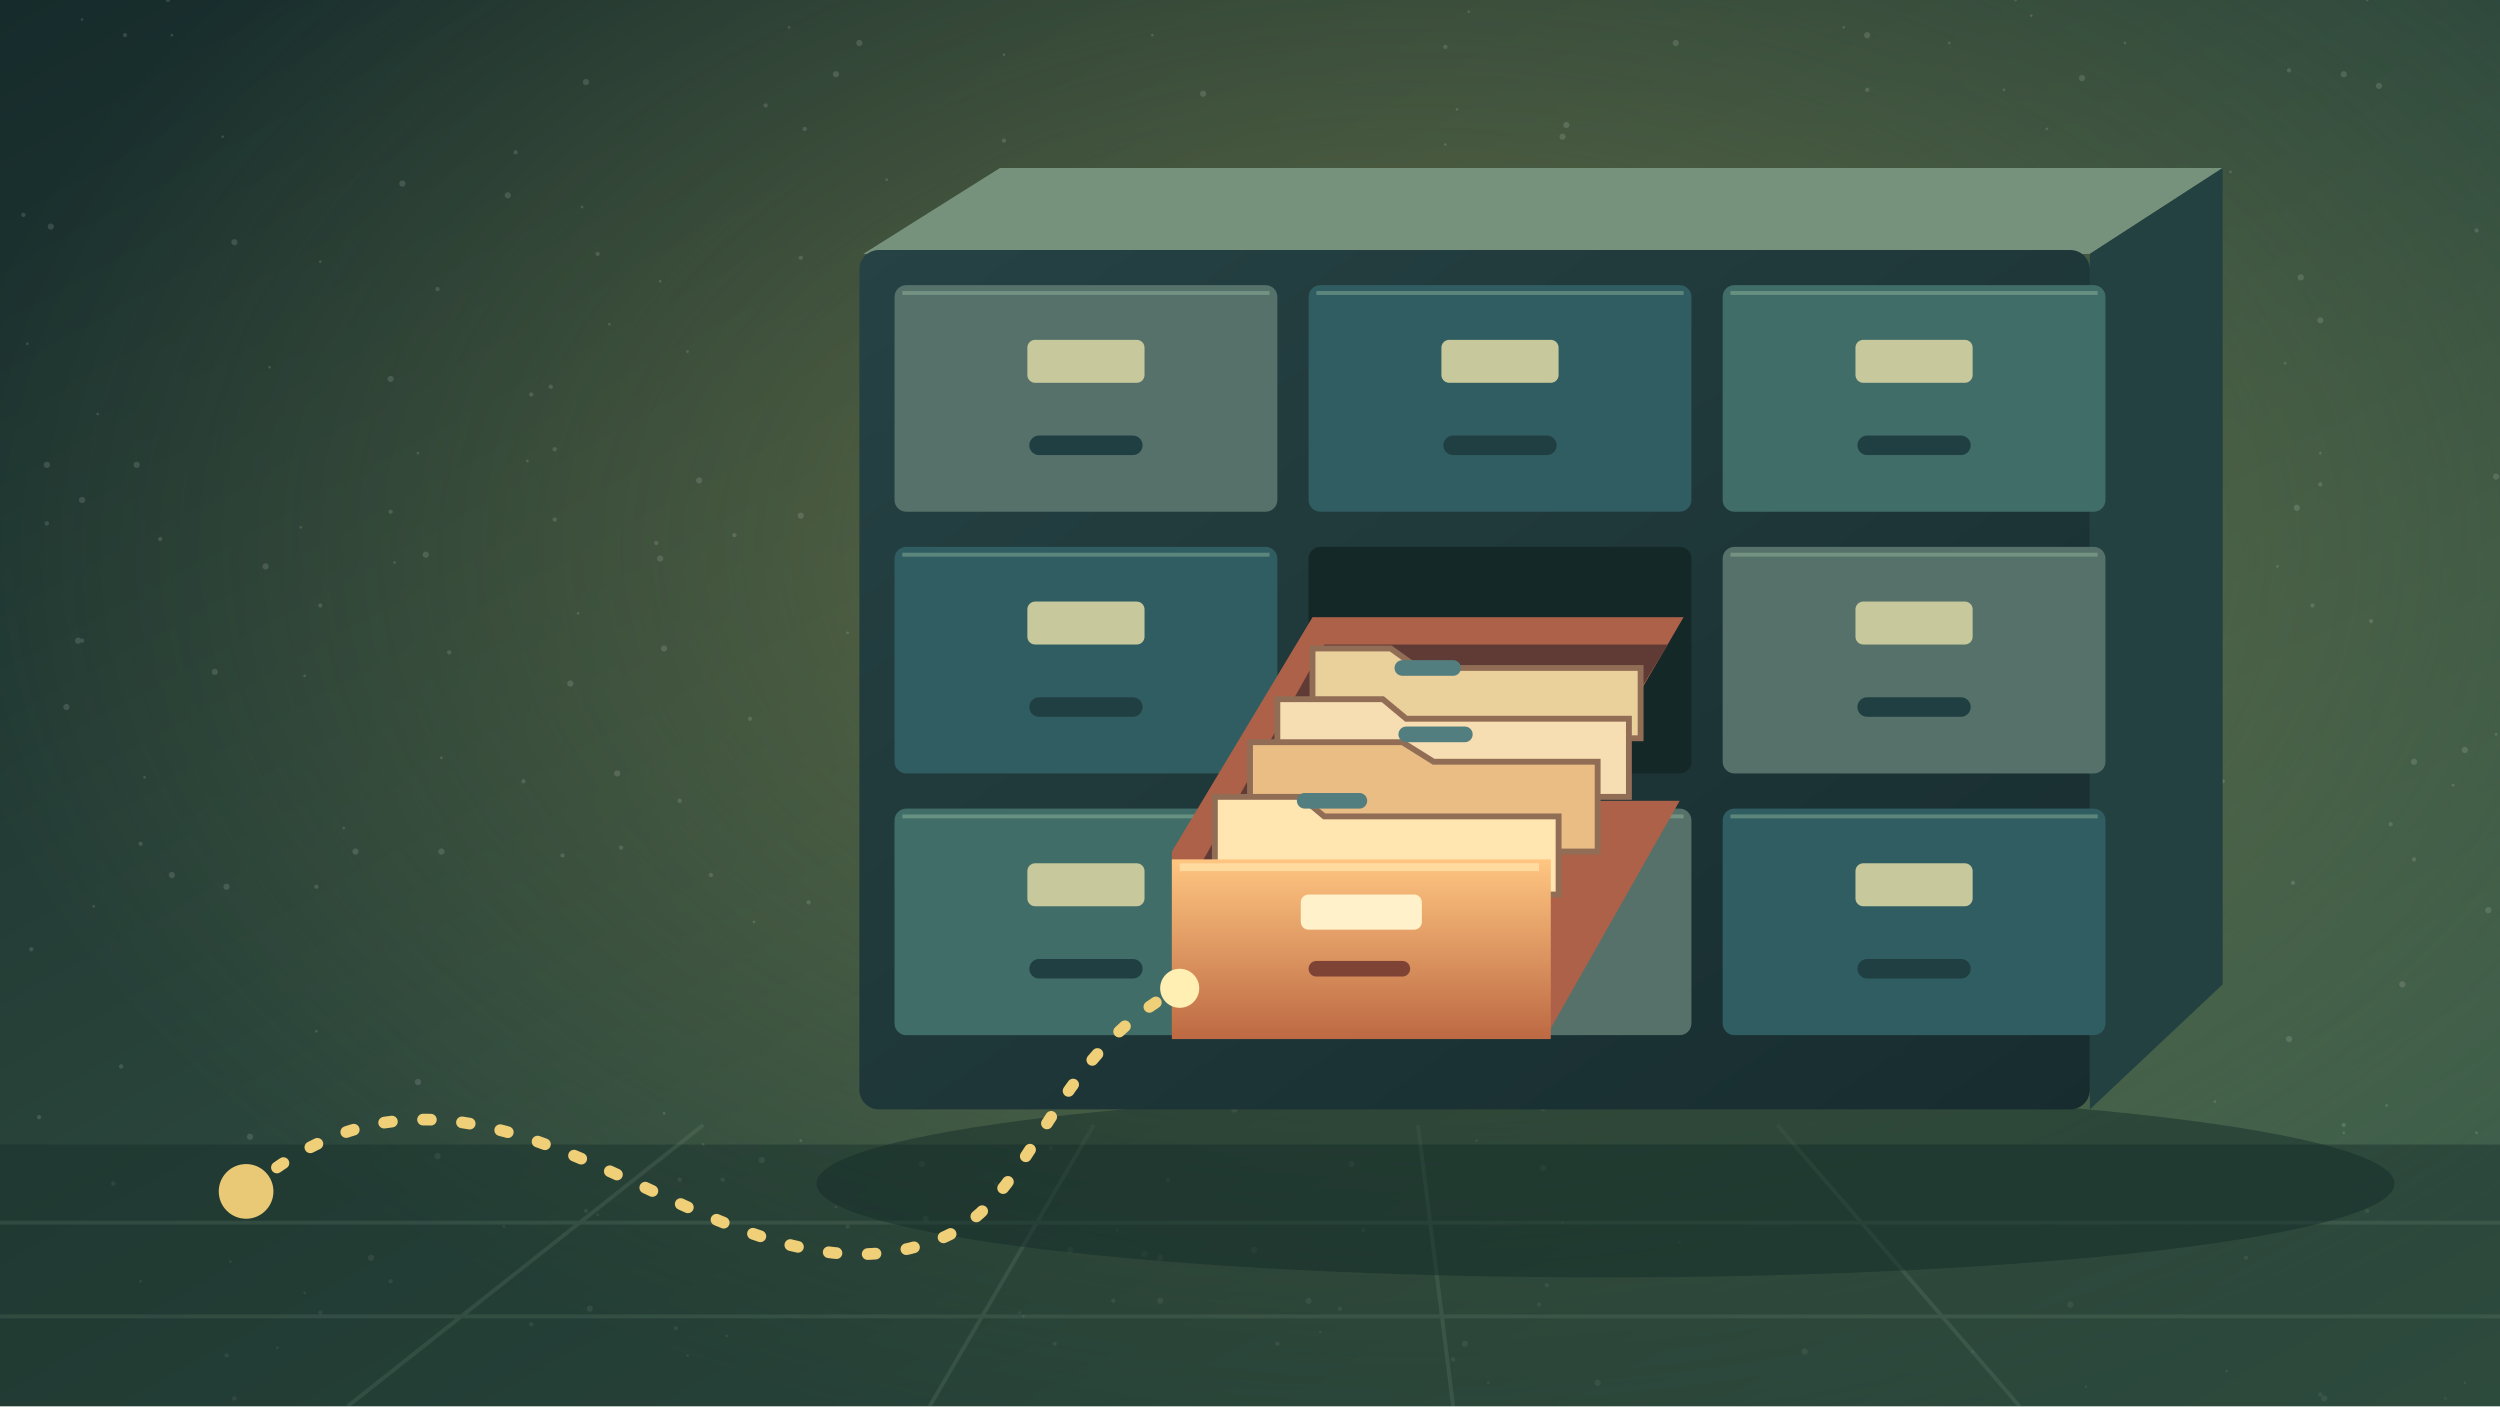
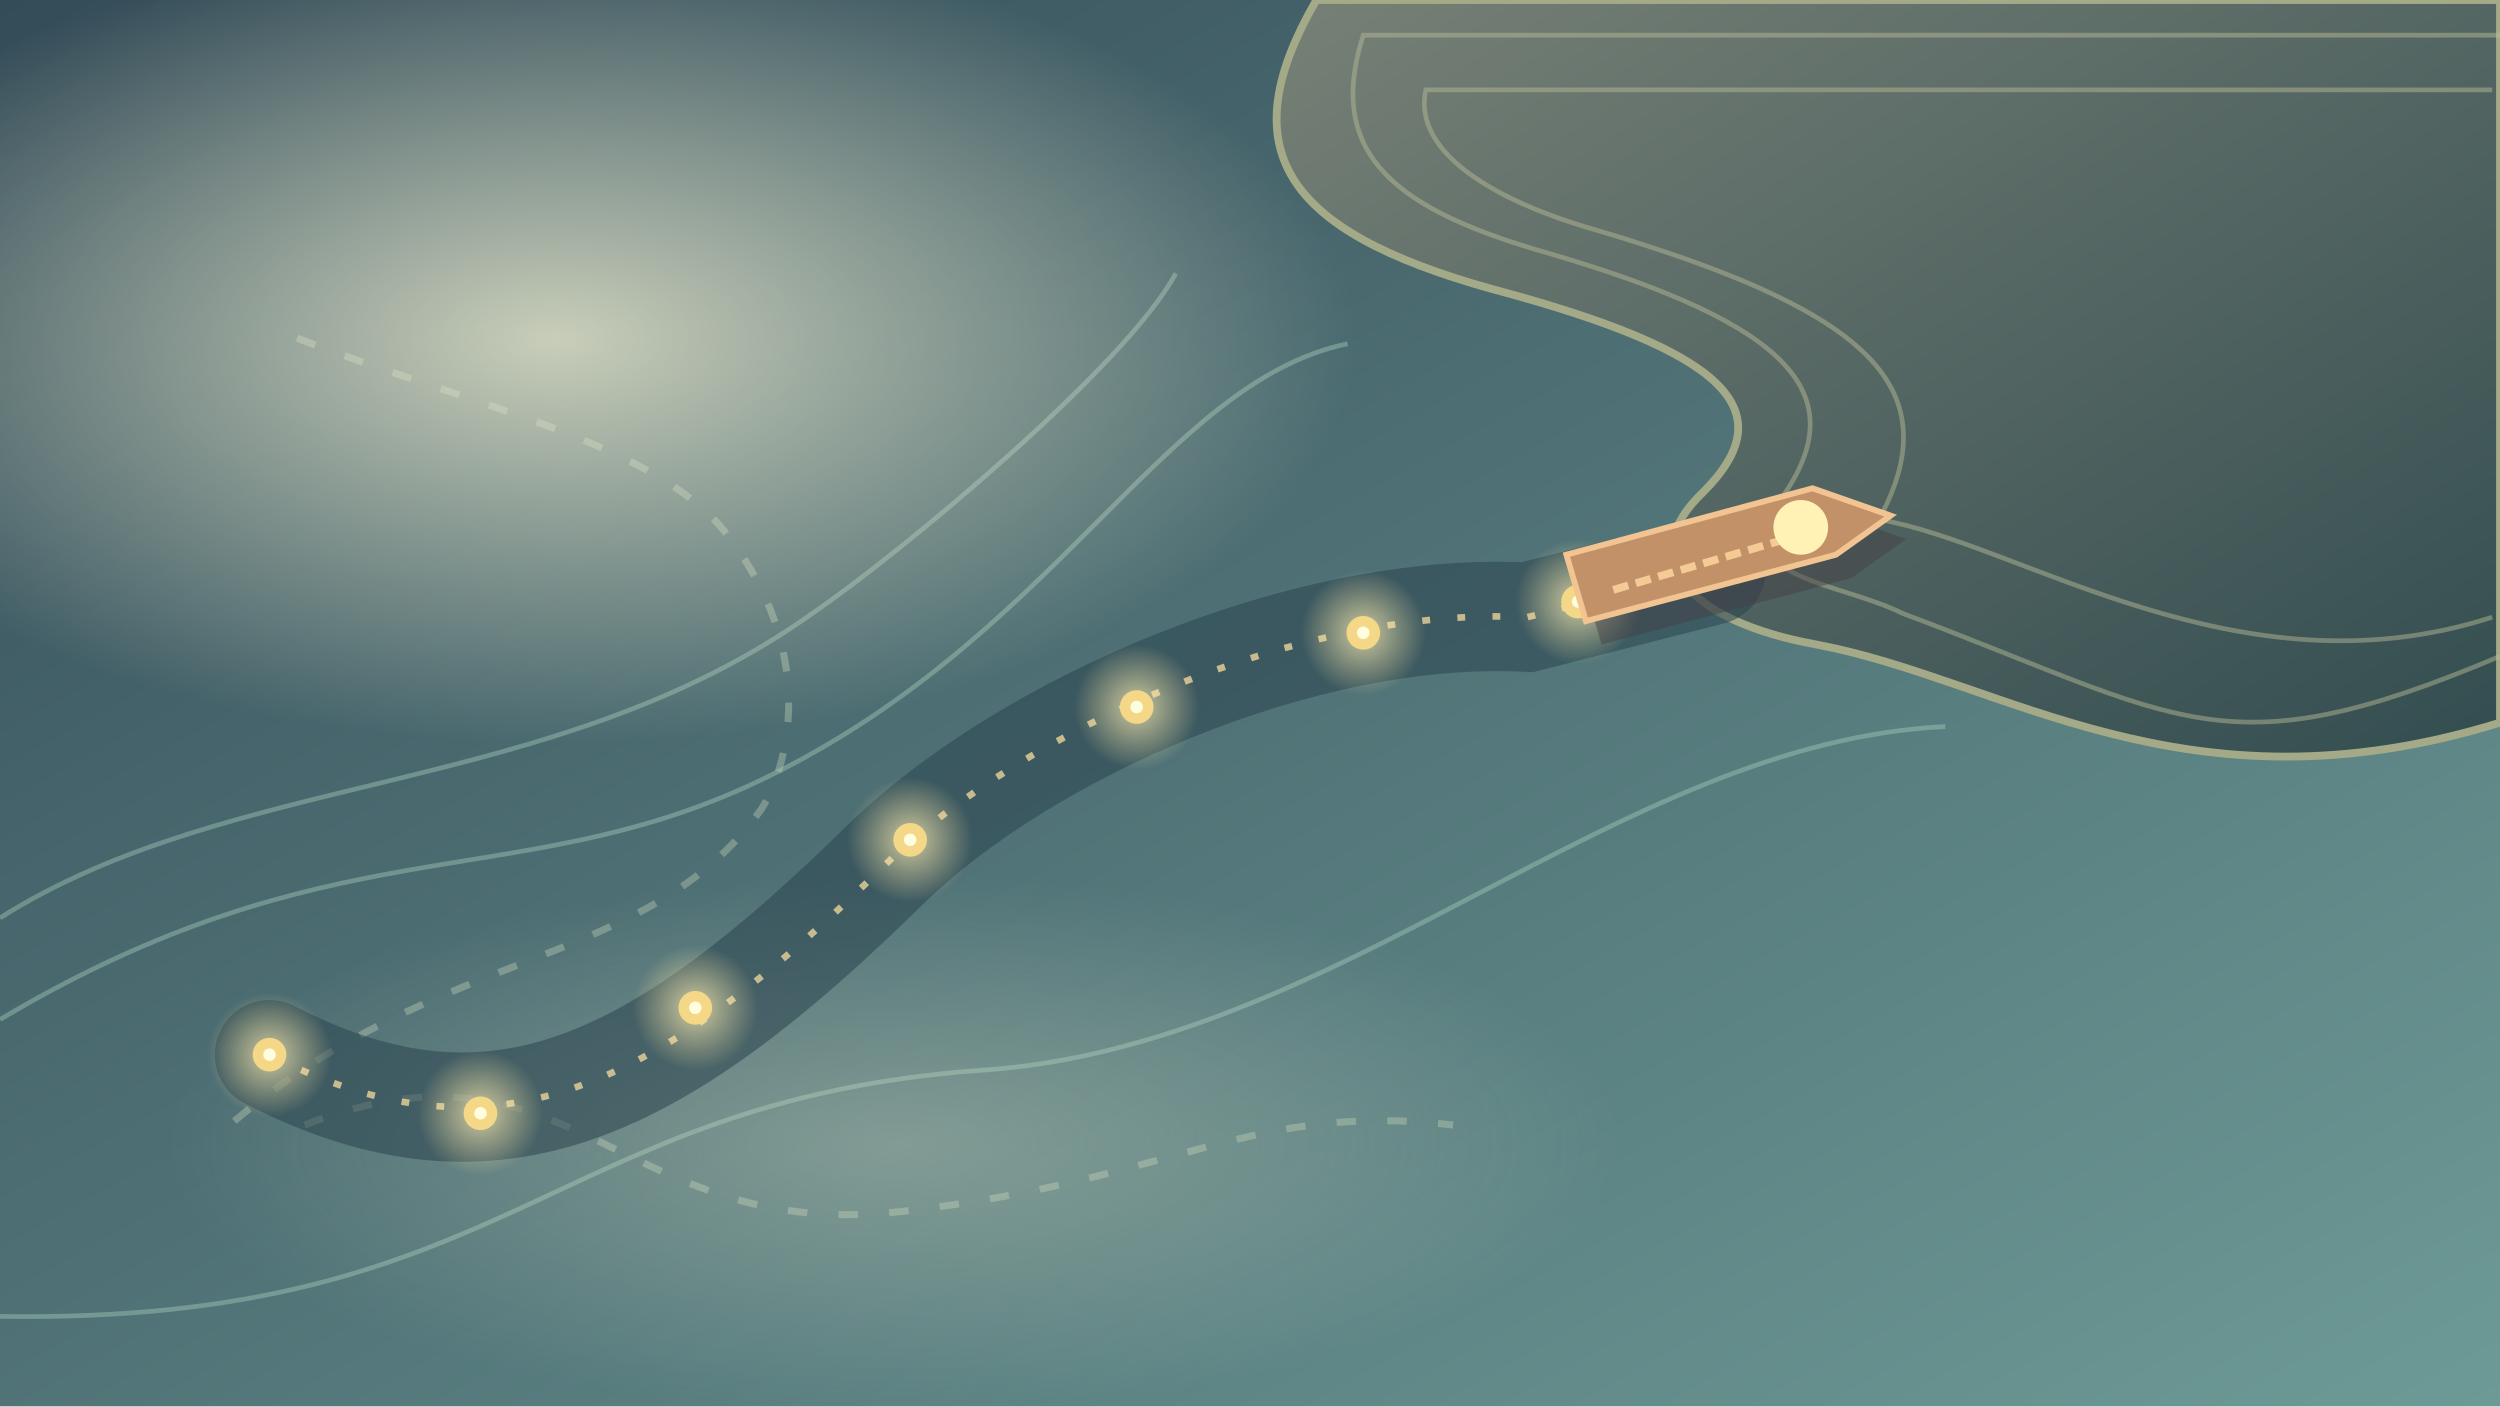
<svg xmlns="http://www.w3.org/2000/svg" width="100%" height="100%" viewBox="0 0 640 360" preserveAspectRatio="xMidYMid slice">
  <defs>
-     <linearGradient id="field" x2="1" y2="1">
-       <stop stop-color="#162b2b" />
-       <stop offset="1" stop-color="#41634e" />
+     <linearGradient id="sea" x2="1" y2="1">
+       <stop stop-color="#344c58" />
+       <stop offset="1" stop-color="#6d9a96" />
    </linearGradient>
-     <radialGradient id="light">
-       <stop stop-color="#9d9b54" stop-opacity=".48" />
-       <stop offset="1" stop-color="#9d9b54" stop-opacity="0" />
+     <linearGradient id="land" x2="1" y2="1">
+       <stop stop-color="#768076" />
+       <stop offset="1" stop-color="#334d50" />
+     </linearGradient>
+     <radialGradient id="fog">
+       <stop stop-color="#e2e3c9" stop-opacity=".84" />
+       <stop offset="1" stop-color="#e2e3c9" stop-opacity="0" />
    </radialGradient>
-     <linearGradient id="drawer" x2="0" y2="1">
-       <stop stop-color="#ffc681" />
-       <stop offset="1" stop-color="#bd6943" />
-     </linearGradient>
-     <linearGradient id="case" x2="1" y2="1">
-       <stop stop-color="#264244" />
-       <stop offset="1" stop-color="#172c2e" />
-     </linearGradient>
+     <radialGradient id="lamp">
+       <stop stop-color="#fff2b7" stop-opacity=".75" />
+       <stop offset="1" stop-color="#f9df9c" stop-opacity="0" />
+     </radialGradient>
+     <g id="buoy">
+       <circle r="16" fill="url(#lamp)" />
+       <circle r="4.3" fill="#f5d887" />
+       <circle r="1.6" fill="#fffde0" />
+     </g>
  </defs>
-   <path d="M0 0h640v360H0z" fill="url(#field)" />
-   <ellipse cx="365" cy="140" rx="390" ry="240" fill="url(#light)" />
-   <g fill="#fff" opacity=".13">
-     <circle cx="36" cy="328" r="0.35" />
-     <circle cx="262" cy="337" r="0.35" />
-     <circle cx="88" cy="212" r="0.35" />
-     <circle cx="532" cy="187" r="0.35" />
-     <circle cx="544" cy="96" r="0.35" />
-     <circle cx="176" cy="347" r="0.35" />
-     <circle cx="487" cy="261" r="0.8" />
-     <circle cx="271" cy="190" r="0.55" />
-     <circle cx="81" cy="264" r="0.35" />
-     <circle cx="115" cy="167" r="0.55" />
-     <circle cx="176" cy="90" r="0.35" />
-     <circle cx="173" cy="340" r="0.55" />
-     <circle cx="400" cy="82" r="0.8" />
-     <circle cx="244" cy="141" r="0.8" />
-     <circle cx="310" cy="85" r="0.35" />
-     <circle cx="159" cy="217" r="0.55" />
-     <circle cx="277" cy="143" r="0.55" />
-     <circle cx="611" cy="283" r="0.35" />
-     <circle cx="600" cy="19" r="0.8" />
-     <circle cx="381" cy="174" r="0.8" />
-     <circle cx="12" cy="119" r="0.8" />
-     <circle cx="148" cy="157" r="0.35" />
-     <circle cx="293" cy="321" r="0.8" />
-     <circle cx="261" cy="336" r="0.35" />
-     <circle cx="12" cy="134" r="0.55" />
-     <circle cx="150" cy="310" r="0.55" />
-     <circle cx="270" cy="47" r="0.8" />
-     <circle cx="24" cy="232" r="0.35" />
-     <circle cx="270" cy="167" r="0.55" />
-     <circle cx="225" cy="104" r="0.55" />
-     <circle cx="490" cy="96" r="0.55" />
-     <circle cx="453" cy="47" r="0.35" />
-     <circle cx="205" cy="132" r="0.8" />
-     <circle cx="206" cy="33" r="0.55" />
-     <circle cx="474" cy="208" r="0.8" />
-     <circle cx="60" cy="62" r="0.8" />
-     <circle cx="58" cy="227" r="0.8" />
-     <circle cx="612" cy="211" r="0.55" />
-     <circle cx="380" cy="274" r="0.35" />
-     <circle cx="524" cy="33" r="0.35" />
-     <circle cx="6" cy="55" r="0.55" />
-     <circle cx="606" cy="0" r="0.35" />
-     <circle cx="41" cy="138" r="0.55" />
-     <circle cx="185" cy="302" r="0.55" />
-     <circle cx="77" cy="135" r="0.35" />
-     <circle cx="64" cy="291" r="0.8" />
-     <circle cx="544" cy="11" r="0.35" />
-     <circle cx="78" cy="173" r="0.35" />
-     <circle cx="44" cy="224" r="0.8" />
-     <circle cx="142" cy="115" r="0.55" />
-     <circle cx="250" cy="265" r="0.8" />
-     <circle cx="609" cy="22" r="0.8" />
-     <circle cx="628" cy="201" r="0.35" />
-     <circle cx="156" cy="83" r="0.35" />
-     <circle cx="575" cy="322" r="0.55" />
-     <circle cx="130" cy="50" r="0.8" />
-     <circle cx="186" cy="342" r="0.35" />
-     <circle cx="313" cy="110" r="0.55" />
-     <circle cx="153" cy="65" r="0.55" />
-     <circle cx="257" cy="14" r="0.35" />
-     <circle cx="348" cy="209" r="0.55" />
-     <circle cx="153" cy="311" r="0.35" />
-     <circle cx="634" cy="290" r="0.35" />
-     <circle cx="449" cy="168" r="0.35" />
-     <circle cx="82" cy="67" r="0.35" />
-     <circle cx="410" cy="232" r="0.8" />
-     <circle cx="594" cy="116" r="0.35" />
-     <circle cx="462" cy="346" r="0.8" />
-     <circle cx="583" cy="145" r="0.35" />
-     <circle cx="469" cy="227" r="0.8" />
-     <circle cx="586" cy="18" r="0.55" />
-     <circle cx="378" cy="134" r="0.55" />
-     <circle cx="453" cy="75" r="0.35" />
-     <circle cx="546" cy="270" r="0.55" />
-     <circle cx="21" cy="128" r="0.8" />
-     <circle cx="402" cy="200" r="0.35" />
-     <circle cx="438" cy="224" r="0.35" />
-     <circle cx="226" cy="202" r="0.55" />
-     <circle cx="265" cy="108" r="0.35" />
-     <circle cx="505" cy="87" r="0.35" />
-     <circle cx="43" cy="0" r="0.55" />
-     <circle cx="223" cy="108" r="0.8" />
-     <circle cx="21" cy="5" r="0.35" />
-     <circle cx="91" cy="218" r="0.8" />
-     <circle cx="536" cy="245" r="0.8" />
-     <circle cx="285" cy="333" r="0.55" />
-     <circle cx="287" cy="220" r="0.55" />
-     <circle cx="271" cy="134" r="0.8" />
-     <circle cx="196" cy="27" r="0.55" />
-     <circle cx="297" cy="333" r="0.8" />
-     <circle cx="570" cy="351" r="0.35" />
-     <circle cx="364" cy="235" r="0.35" />
-     <circle cx="506" cy="233" r="0.55" />
-     <circle cx="567" cy="282" r="0.35" />
-     <circle cx="20" cy="164" r="0.8" />
-     <circle cx="113" cy="194" r="0.35" />
-     <circle cx="618" cy="195" r="0.8" />
-     <circle cx="179" cy="123" r="0.8" />
-     <circle cx="82" cy="336" r="0.55" />
-     <circle cx="10" cy="286" r="0.55" />
-     <circle cx="634" cy="59" r="0.55" />
-     <circle cx="297" cy="322" r="0.8" />
-     <circle cx="236" cy="298" r="0.8" />
-     <circle cx="345" cy="164" r="0.55" />
-     <circle cx="342" cy="186" r="0.35" />
-     <circle cx="499" cy="260" r="0.35" />
-     <circle cx="484" cy="108" r="0.35" />
-     <circle cx="245" cy="316" r="0.35" />
-     <circle cx="398" cy="204" r="0.8" />
-     <circle cx="395" cy="299" r="0.8" />
-     <circle cx="174" cy="302" r="0.55" />
-     <circle cx="569" cy="200" r="0.55" />
-     <circle cx="512" cy="273" r="0.35" />
-     <circle cx="107" cy="116" r="0.35" />
-     <circle cx="338" cy="341" r="0.35" />
-     <circle cx="413" cy="78" r="0.8" />
-     <circle cx="637" cy="233" r="0.8" />
-     <circle cx="508" cy="208" r="0.55" />
-     <circle cx="351" cy="223" r="0.35" />
-     <circle cx="321" cy="320" r="0.8" />
-     <circle cx="519" cy="217" r="0.55" />
-     <circle cx="548" cy="83" r="0.55" />
-     <circle cx="428" cy="179" r="0.8" />
-     <circle cx="299" cy="302" r="0.55" />
-     <circle cx="291" cy="72" r="0.35" />
-     <circle cx="60" cy="358" r="0.55" />
-     <circle cx="341" cy="239" r="0.35" />
-     <circle cx="298" cy="70" r="0.35" />
-     <circle cx="444" cy="212" r="0.8" />
-     <circle cx="158" cy="198" r="0.8" />
-     <circle cx="493" cy="109" r="0.8" />
-     <circle cx="109" cy="142" r="0.8" />
-     <circle cx="182" cy="224" r="0.55" />
-     <circle cx="375" cy="344" r="0.8" />
-     <circle cx="594" cy="357" r="0.55" />
-     <circle cx="170" cy="285" r="0.35" />
-     <circle cx="316" cy="284" r="0.8" />
-     <circle cx="478" cy="23" r="0.55" />
-     <circle cx="381" cy="354" r="0.35" />
-     <circle cx="525" cy="264" r="0.35" />
-     <circle cx="21" cy="164" r="0.55" />
-     <circle cx="335" cy="333" r="0.8" />
-     <circle cx="415" cy="99" r="0.35" />
-     <circle cx="372" cy="348" r="0.55" />
-     <circle cx="429" cy="11" r="0.8" />
-     <circle cx="389" cy="158" r="0.8" />
-     <circle cx="195" cy="297" r="0.8" />
-     <circle cx="386" cy="214" r="0.35" />
-     <circle cx="241" cy="198" r="0.8" />
-     <circle cx="585" cy="93" r="0.35" />
-     <circle cx="68" cy="145" r="0.8" />
-     <circle cx="400" cy="313" r="0.35" />
-     <circle cx="174" cy="205" r="0.55" />
-     <circle cx="336" cy="272" r="0.55" />
-     <circle cx="168" cy="139" r="0.55" />
-     <circle cx="112" cy="74" r="0.55" />
-     <circle cx="405" cy="138" r="0.55" />
-     <circle cx="169" cy="143" r="0.8" />
-     <circle cx="600" cy="290" r="0.35" />
-     <circle cx="180" cy="293" r="0.35" />
-     <circle cx="457" cy="91" r="0.35" />
-     <circle cx="356" cy="47" r="0.8" />
-     <circle cx="25" cy="106" r="0.35" />
-     <circle cx="281" cy="250" r="0.8" />
-     <circle cx="223" cy="244" r="0.8" />
-     <circle cx="513" cy="23" r="0.35" />
-     <circle cx="149" cy="53" r="0.35" />
-     <circle cx="35" cy="119" r="0.8" />
-     <circle cx="639" cy="188" r="0.35" />
-     <circle cx="44" cy="9" r="0.35" />
-     <circle cx="192" cy="184" r="0.55" />
-     <circle cx="474" cy="244" r="0.55" />
-     <circle cx="507" cy="128" r="0.8" />
-     <circle cx="483" cy="115" r="0.8" />
-     <circle cx="134" cy="200" r="0.55" />
-     <circle cx="107" cy="277" r="0.8" />
-     <circle cx="329" cy="131" r="0.55" />
-     <circle cx="550" cy="67" r="0.8" />
-     <circle cx="342" cy="213" r="0.35" />
-     <circle cx="415" cy="270" r="0.55" />
-     <circle cx="343" cy="335" r="0.55" />
-     <circle cx="357" cy="215" r="0.8" />
-     <circle cx="520" cy="4" r="0.35" />
-     <circle cx="463" cy="61" r="0.55" />
-     <circle cx="320" cy="226" r="0.35" />
-     <circle cx="113" cy="218" r="0.8" />
-     <circle cx="7" cy="88" r="0.35" />
-     <circle cx="396" cy="329" r="0.55" />
-     <circle cx="269" cy="294" r="0.55" />
-     <circle cx="395" cy="284" r="0.55" />
-     <circle cx="327" cy="344" r="0.55" />
-     <circle cx="543" cy="50" r="0.8" />
-     <circle cx="253" cy="154" r="0.8" />
-     <circle cx="586" cy="266" r="0.8" />
-     <circle cx="214" cy="309" r="0.35" />
-     <circle cx="225" cy="76" r="0.55" />
-     <circle cx="244" cy="283" r="0.35" />
-     <circle cx="255" cy="303" r="0.55" />
-     <circle cx="333" cy="265" r="0.35" />
-     <circle cx="170" cy="166" r="0.8" />
-     <circle cx="146" cy="175" r="0.8" />
-     <circle cx="322" cy="81" r="0.35" />
-     <circle cx="349" cy="315" r="0.55" />
-     <circle cx="481" cy="239" r="0.8" />
-     <circle cx="135" cy="118" r="0.35" />
-     <circle cx="589" cy="71" r="0.8" />
-     <circle cx="144" cy="219" r="0.55" />
-     <circle cx="383" cy="232" r="0.35" />
-     <circle cx="394" cy="334" r="0.55" />
-     <circle cx="639" cy="122" r="0.8" />
-     <circle cx="362" cy="74" r="0.35" />
-     <circle cx="420" cy="283" r="0.55" />
-     <circle cx="274" cy="320" r="0.8" />
-     <circle cx="69" cy="94" r="0.35" />
-     <circle cx="141" cy="99" r="0.55" />
-     <circle cx="32" cy="9" r="0.55" />
-     <circle cx="8" cy="243" r="0.55" />
-     <circle cx="36" cy="216" r="0.55" />
-     <circle cx="502" cy="244" r="0.55" />
-     <circle cx="363" cy="192" r="0.55" />
-     <circle cx="78" cy="331" r="0.35" />
-     <circle cx="401" cy="32" r="0.8" />
-     <circle cx="352" cy="278" r="0.8" />
-     <circle cx="618" cy="220" r="0.55" />
-     <circle cx="450" cy="222" r="0.8" />
-     <circle cx="355" cy="262" r="0.35" />
-     <circle cx="409" cy="354" r="0.8" />
-     <circle cx="112" cy="296" r="0.8" />
-     <circle cx="354" cy="108" r="0.55" />
-     <circle cx="615" cy="252" r="0.8" />
-     <circle cx="220" cy="11" r="0.8" />
-     <circle cx="295" cy="9" r="0.35" />
-     <circle cx="607" cy="159" r="0.55" />
-     <circle cx="267" cy="263" r="0.35" />
-     <circle cx="530" cy="45" r="0.35" />
-     <circle cx="136" cy="339" r="0.55" />
-     <circle cx="258" cy="280" r="0.35" />
-     <circle cx="430" cy="318" r="0.35" />
-     <circle cx="227" cy="46" r="0.35" />
-     <circle cx="592" cy="155" r="0.55" />
-     <circle cx="314" cy="99" r="0.8" />
-     <circle cx="534" cy="355" r="0.35" />
-     <circle cx="478" cy="9" r="0.8" />
-     <circle cx="193" cy="236" r="0.35" />
-     <circle cx="237" cy="312" r="0.8" />
-     <circle cx="533" cy="20" r="0.8" />
-     <circle cx="311" cy="267" r="0.8" />
-     <circle cx="350" cy="121" r="0.8" />
-     <circle cx="37" cy="199" r="0.35" />
-     <circle cx="29" cy="303" r="0.55" />
-     <circle cx="313" cy="129" r="0.55" />
-     <circle cx="217" cy="314" r="0.55" />
-     <circle cx="400" cy="35" r="0.8" />
-     <circle cx="250" cy="210" r="0.55" />
-     <circle cx="600" cy="288" r="0.55" />
-     <circle cx="100" cy="131" r="0.55" />
-     <circle cx="362" cy="146" r="0.8" />
-     <circle cx="205" cy="292" r="0.35" />
-     <circle cx="217" cy="162" r="0.35" />
-     <circle cx="508" cy="76" r="0.55" />
-     <circle cx="423" cy="122" r="0.8" />
-     <circle cx="244" cy="260" r="0.35" />
-     <circle cx="280" cy="235" r="0.55" />
-     <circle cx="82" cy="155" r="0.55" />
-     <circle cx="587" cy="226" r="0.55" />
-     <circle cx="483" cy="240" r="0.8" />
-     <circle cx="229" cy="75" r="0.8" />
-     <circle cx="55" cy="172" r="0.8" />
-     <circle cx="205" cy="66" r="0.55" />
-     <circle cx="631" cy="354" r="0.35" />
-     <circle cx="499" cy="11" r="0.35" />
-     <circle cx="142" cy="133" r="0.55" />
-     <circle cx="372" cy="62" r="0.55" />
-     <circle cx="207" cy="231" r="0.55" />
-     <circle cx="594" cy="82" r="0.8" />
-     <circle cx="214" cy="19" r="0.8" />
-     <circle cx="321" cy="164" r="0.35" />
-     <circle cx="101" cy="144" r="0.35" />
-     <circle cx="17" cy="181" r="0.8" />
-     <circle cx="505" cy="346" r="0.35" />
-     <circle cx="129" cy="314" r="0.35" />
-     <circle cx="606" cy="310" r="0.55" />
-     <circle cx="306" cy="255" r="0.8" />
-     <circle cx="508" cy="238" r="0.55" />
-     <circle cx="59" cy="323" r="0.35" />
-     <circle cx="169" cy="72" r="0.35" />
-     <circle cx="267" cy="268" r="0.8" />
-     <circle cx="516" cy="0" r="0.35" />
-     <circle cx="81" cy="227" r="0.55" />
-     <circle cx="100" cy="328" r="0.55" />
-     <circle cx="631" cy="192" r="0.8" />
-     <circle cx="496" cy="124" r="0.35" />
-     <circle cx="257" cy="36" r="0.55" />
-     <circle cx="594" cy="124" r="0.55" />
-     <circle cx="314" cy="187" r="0.55" />
-     <circle cx="626" cy="358" r="0.35" />
-     <circle cx="290" cy="134" r="0.55" />
-     <circle cx="202" cy="7" r="0.35" />
-     <circle cx="95" cy="322" r="0.8" />
-     <circle cx="472" cy="7" r="0.35" />
-     <circle cx="58" cy="347" r="0.55" />
-     <circle cx="547" cy="47" r="0.55" />
-     <circle cx="370" cy="12" r="0.55" />
-     <circle cx="270" cy="344" r="0.55" />
-     <circle cx="260" cy="283" r="0.8" />
-     <circle cx="236" cy="240" r="0.55" />
-     <circle cx="370" cy="37" r="0.35" />
-     <circle cx="263" cy="51" r="0.8" />
-     <circle cx="132" cy="39" r="0.55" />
-     <circle cx="571" cy="44" r="0.35" />
-     <circle cx="417" cy="89" r="0.8" />
-     <circle cx="273" cy="198" r="0.8" />
-     <circle cx="378" cy="292" r="0.35" />
-     <circle cx="588" cy="130" r="0.8" />
-     <circle cx="188" cy="137" r="0.55" />
-     <circle cx="31" cy="273" r="0.55" />
-     <circle cx="308" cy="24" r="0.8" />
-     <circle cx="595" cy="358" r="0.8" />
-     <circle cx="489" cy="172" r="0.35" />
-     <circle cx="151" cy="335" r="0.8" />
-     <circle cx="150" cy="21" r="0.8" />
-     <circle cx="510" cy="278" r="0.35" />
-     <circle cx="100" cy="97" r="0.8" />
-     <circle cx="71" cy="345" r="0.35" />
-     <circle cx="346" cy="298" r="0.8" />
-     <circle cx="136" cy="101" r="0.55" />
-     <circle cx="103" cy="47" r="0.8" />
-     <circle cx="306" cy="140" r="0.8" />
-     <circle cx="394" cy="113" r="0.8" />
-     <circle cx="314" cy="280" r="0.55" />
-     <circle cx="388" cy="189" r="0.55" />
-     <circle cx="13" cy="58" r="0.8" />
-     <circle cx="530" cy="334" r="0.8" />
-     <circle cx="275" cy="217" r="0.35" />
-     <circle cx="376" cy="3" r="0.35" />
-     <circle cx="443" cy="210" r="0.55" />
-     <circle cx="286" cy="315" r="0.35" />
-     <circle cx="57" cy="35" r="0.35" />
-     <circle cx="373" cy="28" r="0.35" />
-     <circle cx="349" cy="71" r="0.8" />
-   </g>
-   <path d="M0 293h640v67H0z" fill="#152d29" opacity=".46" />
-   <path d="M0 313h640M0 337h640M89 360l91-72m58 72l42-72m92 72l-9-72m154 72l-62-72" stroke="#9ebba2" opacity=".13" />
-   <ellipse cx="411" cy="303" rx="202" ry="24" fill="#102725" opacity=".45" />
-   <path d="M221 65l35-22h313l-34 22z" fill="#77927c" />
-   <path d="M535 65l34-22v209l-34 32z" fill="#244142" />
-   <rect x="220" y="64" width="315" height="220" rx="5" fill="url(#case)" />
-   <rect x="229" y="73" width="98" height="58" rx="3" fill="#56716a" />
-   <path d="M231 75h94" stroke="#a2c8a9" opacity=".38" />
-   <rect x="263" y="87" width="30" height="11" rx="2" fill="#c7c89c" />
-   <path d="M266 114h24" stroke="#203f42" stroke-width="5" stroke-linecap="round" />
-   <rect x="335" y="73" width="98" height="58" rx="3" fill="#305d61" />
-   <path d="M337 75h94" stroke="#a2c8a9" opacity=".38" />
-   <rect x="369" y="87" width="30" height="11" rx="2" fill="#c7c89c" />
-   <path d="M372 114h24" stroke="#203f42" stroke-width="5" stroke-linecap="round" />
-   <rect x="441" y="73" width="98" height="58" rx="3" fill="#416d68" />
-   <path d="M443 75h94" stroke="#a2c8a9" opacity=".38" />
-   <rect x="475" y="87" width="30" height="11" rx="2" fill="#c7c89c" />
-   <path d="M478 114h24" stroke="#203f42" stroke-width="5" stroke-linecap="round" />
-   <rect x="229" y="140" width="98" height="58" rx="3" fill="#305d61" />
-   <path d="M231 142h94" stroke="#a2c8a9" opacity=".38" />
-   <rect x="263" y="154" width="30" height="11" rx="2" fill="#c7c89c" />
-   <path d="M266 181h24" stroke="#203f42" stroke-width="5" stroke-linecap="round" />
-   <rect x="441" y="140" width="98" height="58" rx="3" fill="#56716a" />
-   <path d="M443 142h94" stroke="#a2c8a9" opacity=".38" />
-   <rect x="475" y="154" width="30" height="11" rx="2" fill="#c7c89c" />
-   <path d="M478 181h24" stroke="#203f42" stroke-width="5" stroke-linecap="round" />
-   <rect x="229" y="207" width="98" height="58" rx="3" fill="#416d68" />
-   <path d="M231 209h94" stroke="#a2c8a9" opacity=".38" />
-   <rect x="263" y="221" width="30" height="11" rx="2" fill="#c7c89c" />
-   <path d="M266 248h24" stroke="#203f42" stroke-width="5" stroke-linecap="round" />
-   <rect x="335" y="207" width="98" height="58" rx="3" fill="#56716a" />
-   <path d="M337 209h94" stroke="#a2c8a9" opacity=".38" />
-   <rect x="369" y="221" width="30" height="11" rx="2" fill="#c7c89c" />
-   <path d="M372 248h24" stroke="#203f42" stroke-width="5" stroke-linecap="round" />
-   <rect x="441" y="207" width="98" height="58" rx="3" fill="#305d61" />
-   <path d="M443 209h94" stroke="#a2c8a9" opacity=".38" />
-   <rect x="475" y="221" width="30" height="11" rx="2" fill="#c7c89c" />
-   <path d="M478 248h24" stroke="#203f42" stroke-width="5" stroke-linecap="round" />
-   <rect x="335" y="140" width="98" height="58" rx="3" fill="#142828" />
-   <path d="M336 158l-36 60v47l38-60h92l-34 60v-47l35-60Z" fill="#ac6148" />
-   <path d="M339 165h88l-35 57h-85z" fill="#603b36" />
-   <g stroke="#916d56" stroke-width="1.5">
-     <path d="M336 179v-13h20l7 5h57v18h-85z" fill="#ead09b" />
-     <path d="M327 192v-13h27l6 5h57v20h-90z" fill="#f6ddb2" />
-     <path d="M320 205v-15h39l8 5h42v23h-89z" fill="#e9bd83" />
-     <path d="M311 219v-15h22l6 5h60v20h-88z" fill="#ffe5b0" />
-   </g>
-   <path d="M334 205h14m12-17h15m-16-17h13" stroke="#527e7f" stroke-width="4" stroke-linecap="round" />
-   <path d="M300 220h97v46h-97z" fill="url(#drawer)" />
-   <path d="M302 222h92" stroke="#ffdb9f" stroke-width="2" />
-   <rect x="333" y="229" width="31" height="9" rx="2" fill="#fff1c9" />
-   <path d="M337 248h22" stroke="#7f4336" stroke-width="4" stroke-linecap="round" />
-   <path d="M63 305c65-56 119 36 178 12 24-10 27-46 61-64" fill="none" stroke="#efcf78" stroke-width="3" stroke-linecap="round" stroke-dasharray="2 8" />
-   <circle cx="63" cy="305" r="7" fill="#e9c976" />
-   <circle cx="302" cy="253" r="5" fill="#ffefb3" />
+   <rect width="640" height="360" fill="url(#sea)" />
+   <path d="M640 0H337c-22 38-9 59 45 74 60 16 75 31 54 52-18 17-4 33 29 39 48 9 94 45 175 20z" fill="url(#land)" stroke="#a4aa87" stroke-width="2" />
+   <path d="M640 9H349c-10 31 9 45 48 56 61 18 79 36 58 64-13 19 16 20 32 28 72 27 82 41 153 11M638 23H365c-4 19 26 31 44 36 67 20 91 39 72 74 36 6 92 46 157 25" fill="none" stroke="#b7bb96" stroke-width="1.2" opacity=".48" />
+   <path d="M0 261c84-50 131-32 192-60 78-36 105-103 153-113M0 235c60-38 142-31 208-78 22-15 80-63 93-87M0 337c131 2 141-55 251-63 92-6 163-84 247-88" stroke="#aad0bd" fill="none" stroke-width="1.2" opacity=".41" />
+   <path d="M60 287c53-45 106-39 135-80 8-13 13-41-8-69-18-25-67-34-115-53m6 203c69-27 81 31 154 22 69-8 88-28 140-22" stroke="#b9cab1" stroke-width="1.8" stroke-dasharray="5 8" fill="none" opacity=".42" />
+   <ellipse cx="142" cy="87" rx="206" ry="103" fill="url(#fog)" />
+   <ellipse cx="229" cy="293" rx="185" ry="69" fill="url(#fog)" opacity=".38" />
+   <path d="M69 270c58 30 100 8 158-49 35-34 106-66 164-63l47-12" stroke="#29444f" stroke-width="28" fill="none" stroke-linecap="round" opacity=".55" />
+   <path d="M69 270c58 30 100 8 158-49 35-34 106-66 164-63l47-12" stroke="#e8d098" stroke-width="1.7" stroke-dasharray="2 7" fill="none" opacity=".82" />
+   <use href="#buoy" x="69" y="270" />
+   <use href="#buoy" x="123" y="285" />
+   <use href="#buoy" x="178" y="258" />
+   <use href="#buoy" x="233" y="215" />
+   <use href="#buoy" x="291" y="181" />
+   <use href="#buoy" x="349" y="162" />
+   <use href="#buoy" x="404" y="154" />
+   <path d="M470 142l-64 17-5-17 63-17 20 7z" fill="#433e43" opacity=".46" transform="translate(4 6)" />
+   <path d="M470 142l-64 17-5-17 63-17 20 7z" fill="#c29168" stroke="#f1c492" stroke-width="1.5" />
+   <path d="M413 151l51-15" stroke="#f4ca95" stroke-width="2" stroke-dasharray="4 2" />
+   <circle cx="461" cy="135" r="7" fill="#fff2b4" />
</svg>
